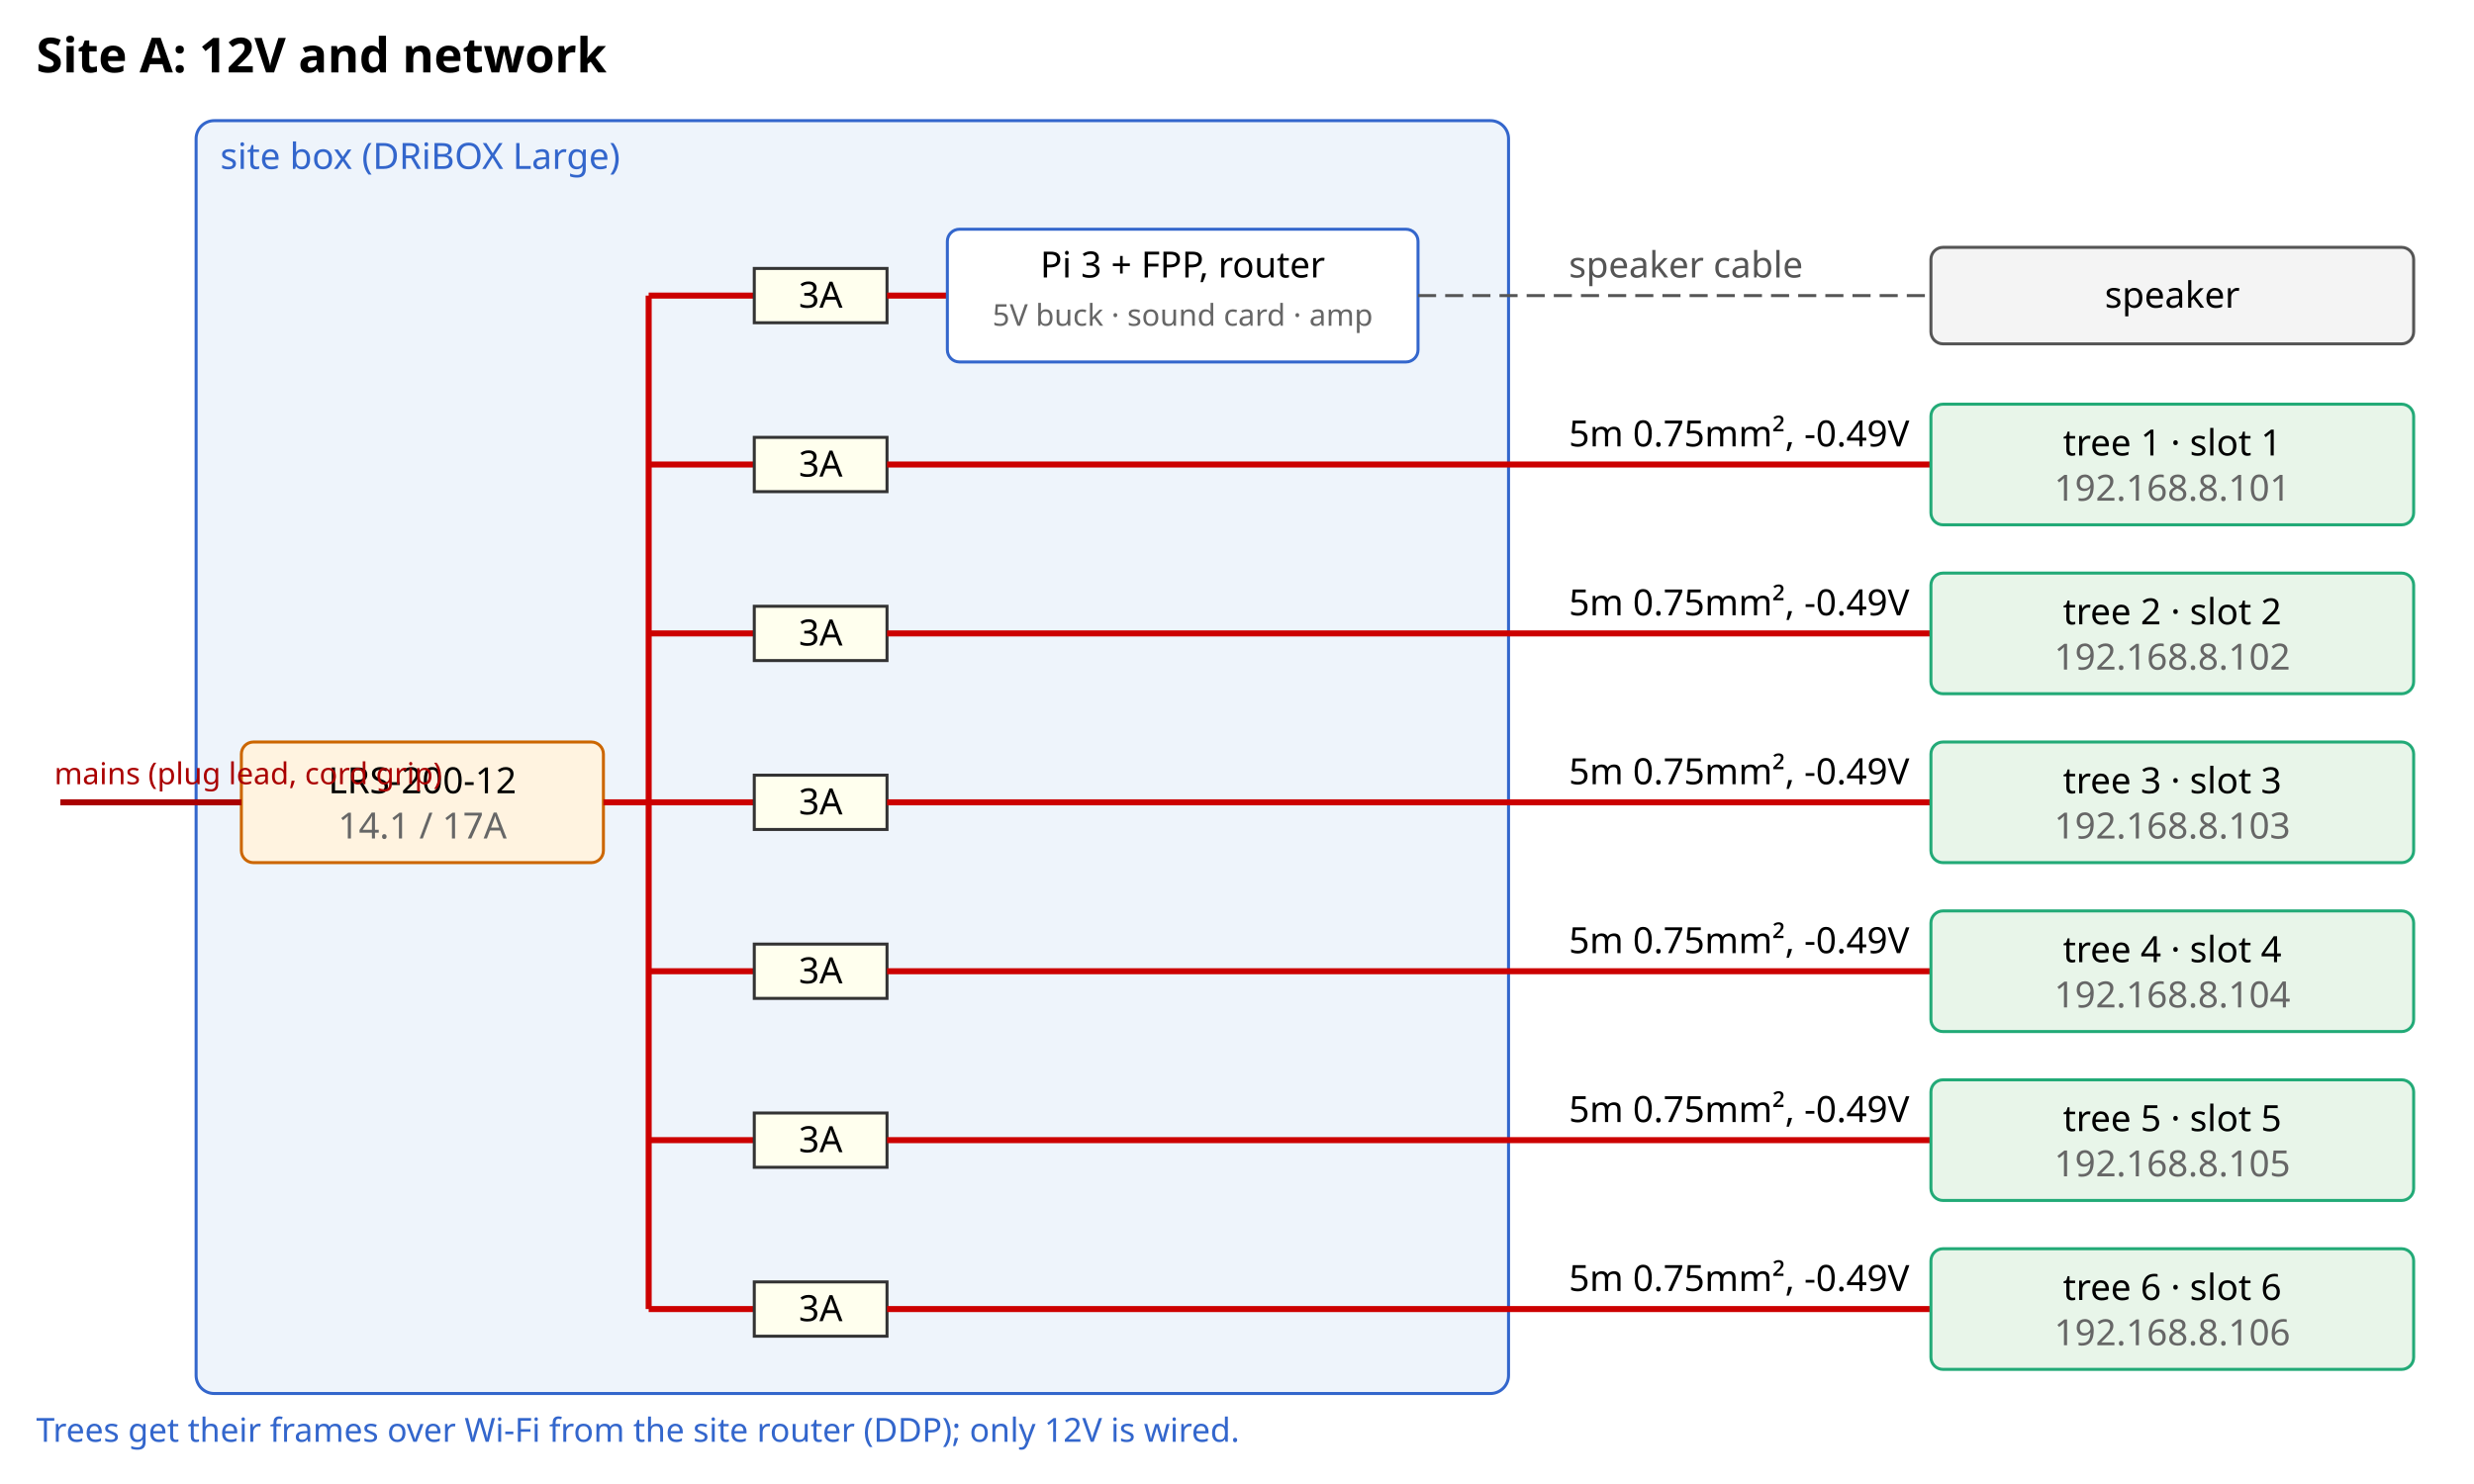
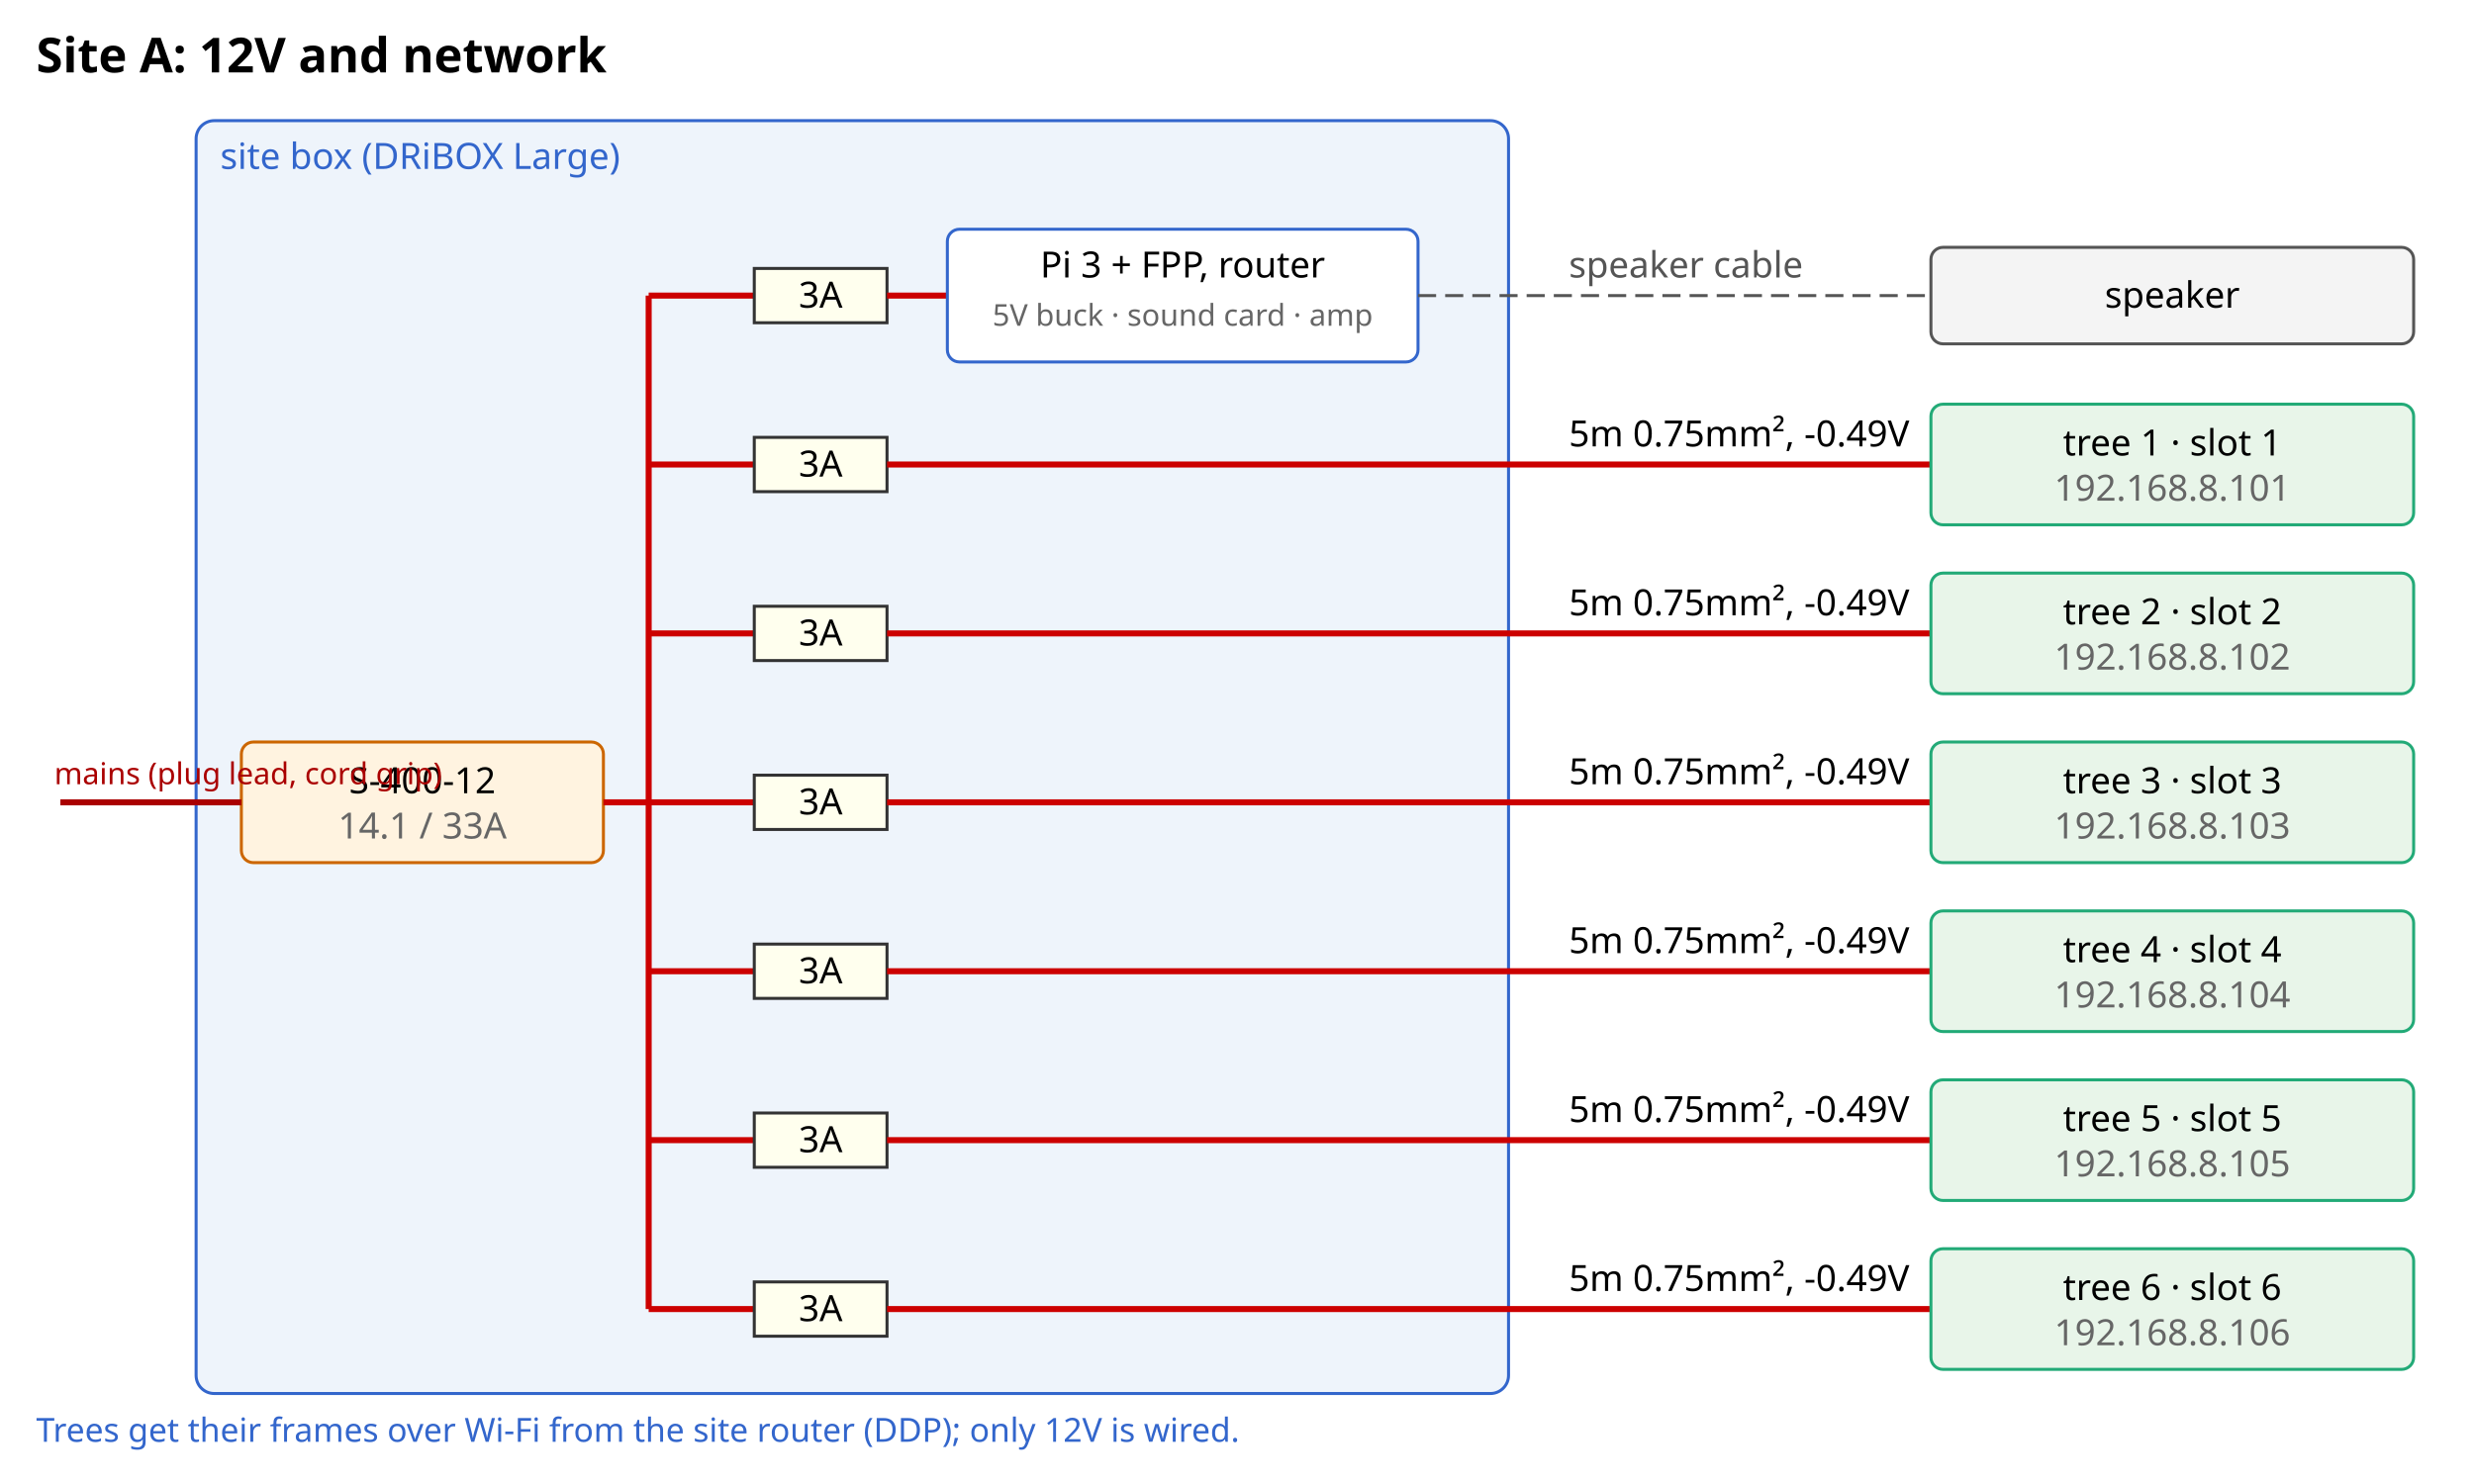
<svg xmlns="http://www.w3.org/2000/svg" width="820" height="492" viewBox="0 0 820 492" font-family="sans-serif" font-size="12">
  <rect width="820" height="492" fill="white" />
  <text x="12" y="24" font-size="16" font-weight="bold">Site A: 12V and network</text>
  <rect x="65" y="40" width="435" height="422" fill="#eef4fb" stroke="#36c" rx="6" />
  <text x="73" y="56" fill="#36c">site box (DRiBOX Large)</text>
  <rect x="80" y="246.0" width="120" height="40" fill="#fff3e0" stroke="#c60" rx="4" />
-   <text x="140" y="263.0" text-anchor="middle">LRS-200-12</text>
-   <text x="140" y="278.0" text-anchor="middle" fill="#666">14.1 / 17A</text>
+   <text x="140" y="263.0" text-anchor="middle">S-400-12</text>
+   <text x="140" y="278.0" text-anchor="middle" fill="#666">14.1 / 33A</text>
  <line x1="20" y1="266.0" x2="80" y2="266.0" stroke="#a00" stroke-width="2" />
  <text x="18" y="260.0" fill="#a00" font-size="10">mains (plug lead, cord grip)</text>
  <line x1="200" y1="266.0" x2="215" y2="266.0" stroke="#c00" stroke-width="2" />
  <line x1="215" y1="98.0" x2="215" y2="434.0" stroke="#c00" stroke-width="2" />
  <line x1="215" y1="98.0" x2="250" y2="98.0" stroke="#c00" stroke-width="2" />
  <line x1="215" y1="154.0" x2="250" y2="154.0" stroke="#c00" stroke-width="2" />
  <line x1="215" y1="210.0" x2="250" y2="210.0" stroke="#c00" stroke-width="2" />
  <line x1="215" y1="266.0" x2="250" y2="266.0" stroke="#c00" stroke-width="2" />
  <line x1="215" y1="322.0" x2="250" y2="322.0" stroke="#c00" stroke-width="2" />
  <line x1="215" y1="378.0" x2="250" y2="378.0" stroke="#c00" stroke-width="2" />
  <line x1="215" y1="434.0" x2="250" y2="434.0" stroke="#c00" stroke-width="2" />
  <rect x="250" y="145.0" width="44" height="18" fill="#ffe" stroke="#333" />
  <text x="272" y="158.0" text-anchor="middle">3A</text>
  <line x1="294" y1="154.0" x2="640" y2="154.0" stroke="#c00" stroke-width="2" />
  <text x="520" y="148.0">5m 0.75mm², -0.49V</text>
  <rect x="640" y="134.0" width="160" height="40" fill="#e8f5e9" stroke="#2a7" rx="4" />
  <text x="720" y="151.0" text-anchor="middle">tree 1 · slot 1</text>
  <text x="720" y="166.0" text-anchor="middle" fill="#666">192.168.8.101</text>
  <rect x="250" y="201.0" width="44" height="18" fill="#ffe" stroke="#333" />
  <text x="272" y="214.0" text-anchor="middle">3A</text>
  <line x1="294" y1="210.0" x2="640" y2="210.0" stroke="#c00" stroke-width="2" />
  <text x="520" y="204.0">5m 0.75mm², -0.49V</text>
  <rect x="640" y="190.0" width="160" height="40" fill="#e8f5e9" stroke="#2a7" rx="4" />
  <text x="720" y="207.0" text-anchor="middle">tree 2 · slot 2</text>
  <text x="720" y="222.0" text-anchor="middle" fill="#666">192.168.8.102</text>
  <rect x="250" y="257.0" width="44" height="18" fill="#ffe" stroke="#333" />
  <text x="272" y="270.0" text-anchor="middle">3A</text>
  <line x1="294" y1="266.0" x2="640" y2="266.0" stroke="#c00" stroke-width="2" />
  <text x="520" y="260.0">5m 0.75mm², -0.49V</text>
  <rect x="640" y="246.0" width="160" height="40" fill="#e8f5e9" stroke="#2a7" rx="4" />
  <text x="720" y="263.0" text-anchor="middle">tree 3 · slot 3</text>
  <text x="720" y="278.0" text-anchor="middle" fill="#666">192.168.8.103</text>
  <rect x="250" y="313.0" width="44" height="18" fill="#ffe" stroke="#333" />
  <text x="272" y="326.0" text-anchor="middle">3A</text>
  <line x1="294" y1="322.0" x2="640" y2="322.0" stroke="#c00" stroke-width="2" />
  <text x="520" y="316.0">5m 0.75mm², -0.49V</text>
  <rect x="640" y="302.0" width="160" height="40" fill="#e8f5e9" stroke="#2a7" rx="4" />
  <text x="720" y="319.0" text-anchor="middle">tree 4 · slot 4</text>
  <text x="720" y="334.0" text-anchor="middle" fill="#666">192.168.8.104</text>
  <rect x="250" y="369.0" width="44" height="18" fill="#ffe" stroke="#333" />
  <text x="272" y="382.0" text-anchor="middle">3A</text>
  <line x1="294" y1="378.0" x2="640" y2="378.0" stroke="#c00" stroke-width="2" />
  <text x="520" y="372.0">5m 0.75mm², -0.49V</text>
  <rect x="640" y="358.0" width="160" height="40" fill="#e8f5e9" stroke="#2a7" rx="4" />
  <text x="720" y="375.0" text-anchor="middle">tree 5 · slot 5</text>
  <text x="720" y="390.0" text-anchor="middle" fill="#666">192.168.8.105</text>
  <rect x="250" y="425.0" width="44" height="18" fill="#ffe" stroke="#333" />
  <text x="272" y="438.0" text-anchor="middle">3A</text>
  <line x1="294" y1="434.0" x2="640" y2="434.0" stroke="#c00" stroke-width="2" />
  <text x="520" y="428.0">5m 0.75mm², -0.49V</text>
  <rect x="640" y="414.0" width="160" height="40" fill="#e8f5e9" stroke="#2a7" rx="4" />
  <text x="720" y="431.0" text-anchor="middle">tree 6 · slot 6</text>
  <text x="720" y="446.0" text-anchor="middle" fill="#666">192.168.8.106</text>
  <rect x="250" y="89.0" width="44" height="18" fill="#ffe" stroke="#333" />
  <text x="272" y="102.0" text-anchor="middle">3A</text>
  <line x1="294" y1="98.0" x2="314" y2="98.0" stroke="#c00" stroke-width="2" />
  <rect x="314" y="76.0" width="156" height="44" fill="white" stroke="#36c" rx="4" />
  <text x="392" y="92.0" text-anchor="middle">Pi 3 + FPP, router</text>
  <text x="392" y="108.0" text-anchor="middle" fill="#666" font-size="10">5V buck · sound card · amp</text>
  <line x1="470" y1="98.0" x2="640" y2="98.0" stroke="#555" stroke-dasharray="6 3" />
  <text x="520" y="92.0" fill="#555">speaker cable</text>
  <rect x="640" y="82.0" width="160" height="32" fill="#f4f4f4" stroke="#555" rx="4" />
  <text x="720" y="102.0" text-anchor="middle">speaker</text>
  <text x="12" y="478" fill="#36c" font-size="11">Trees get their frames over Wi-Fi from the site router (DDP); only 12V is wired.</text>
</svg>
